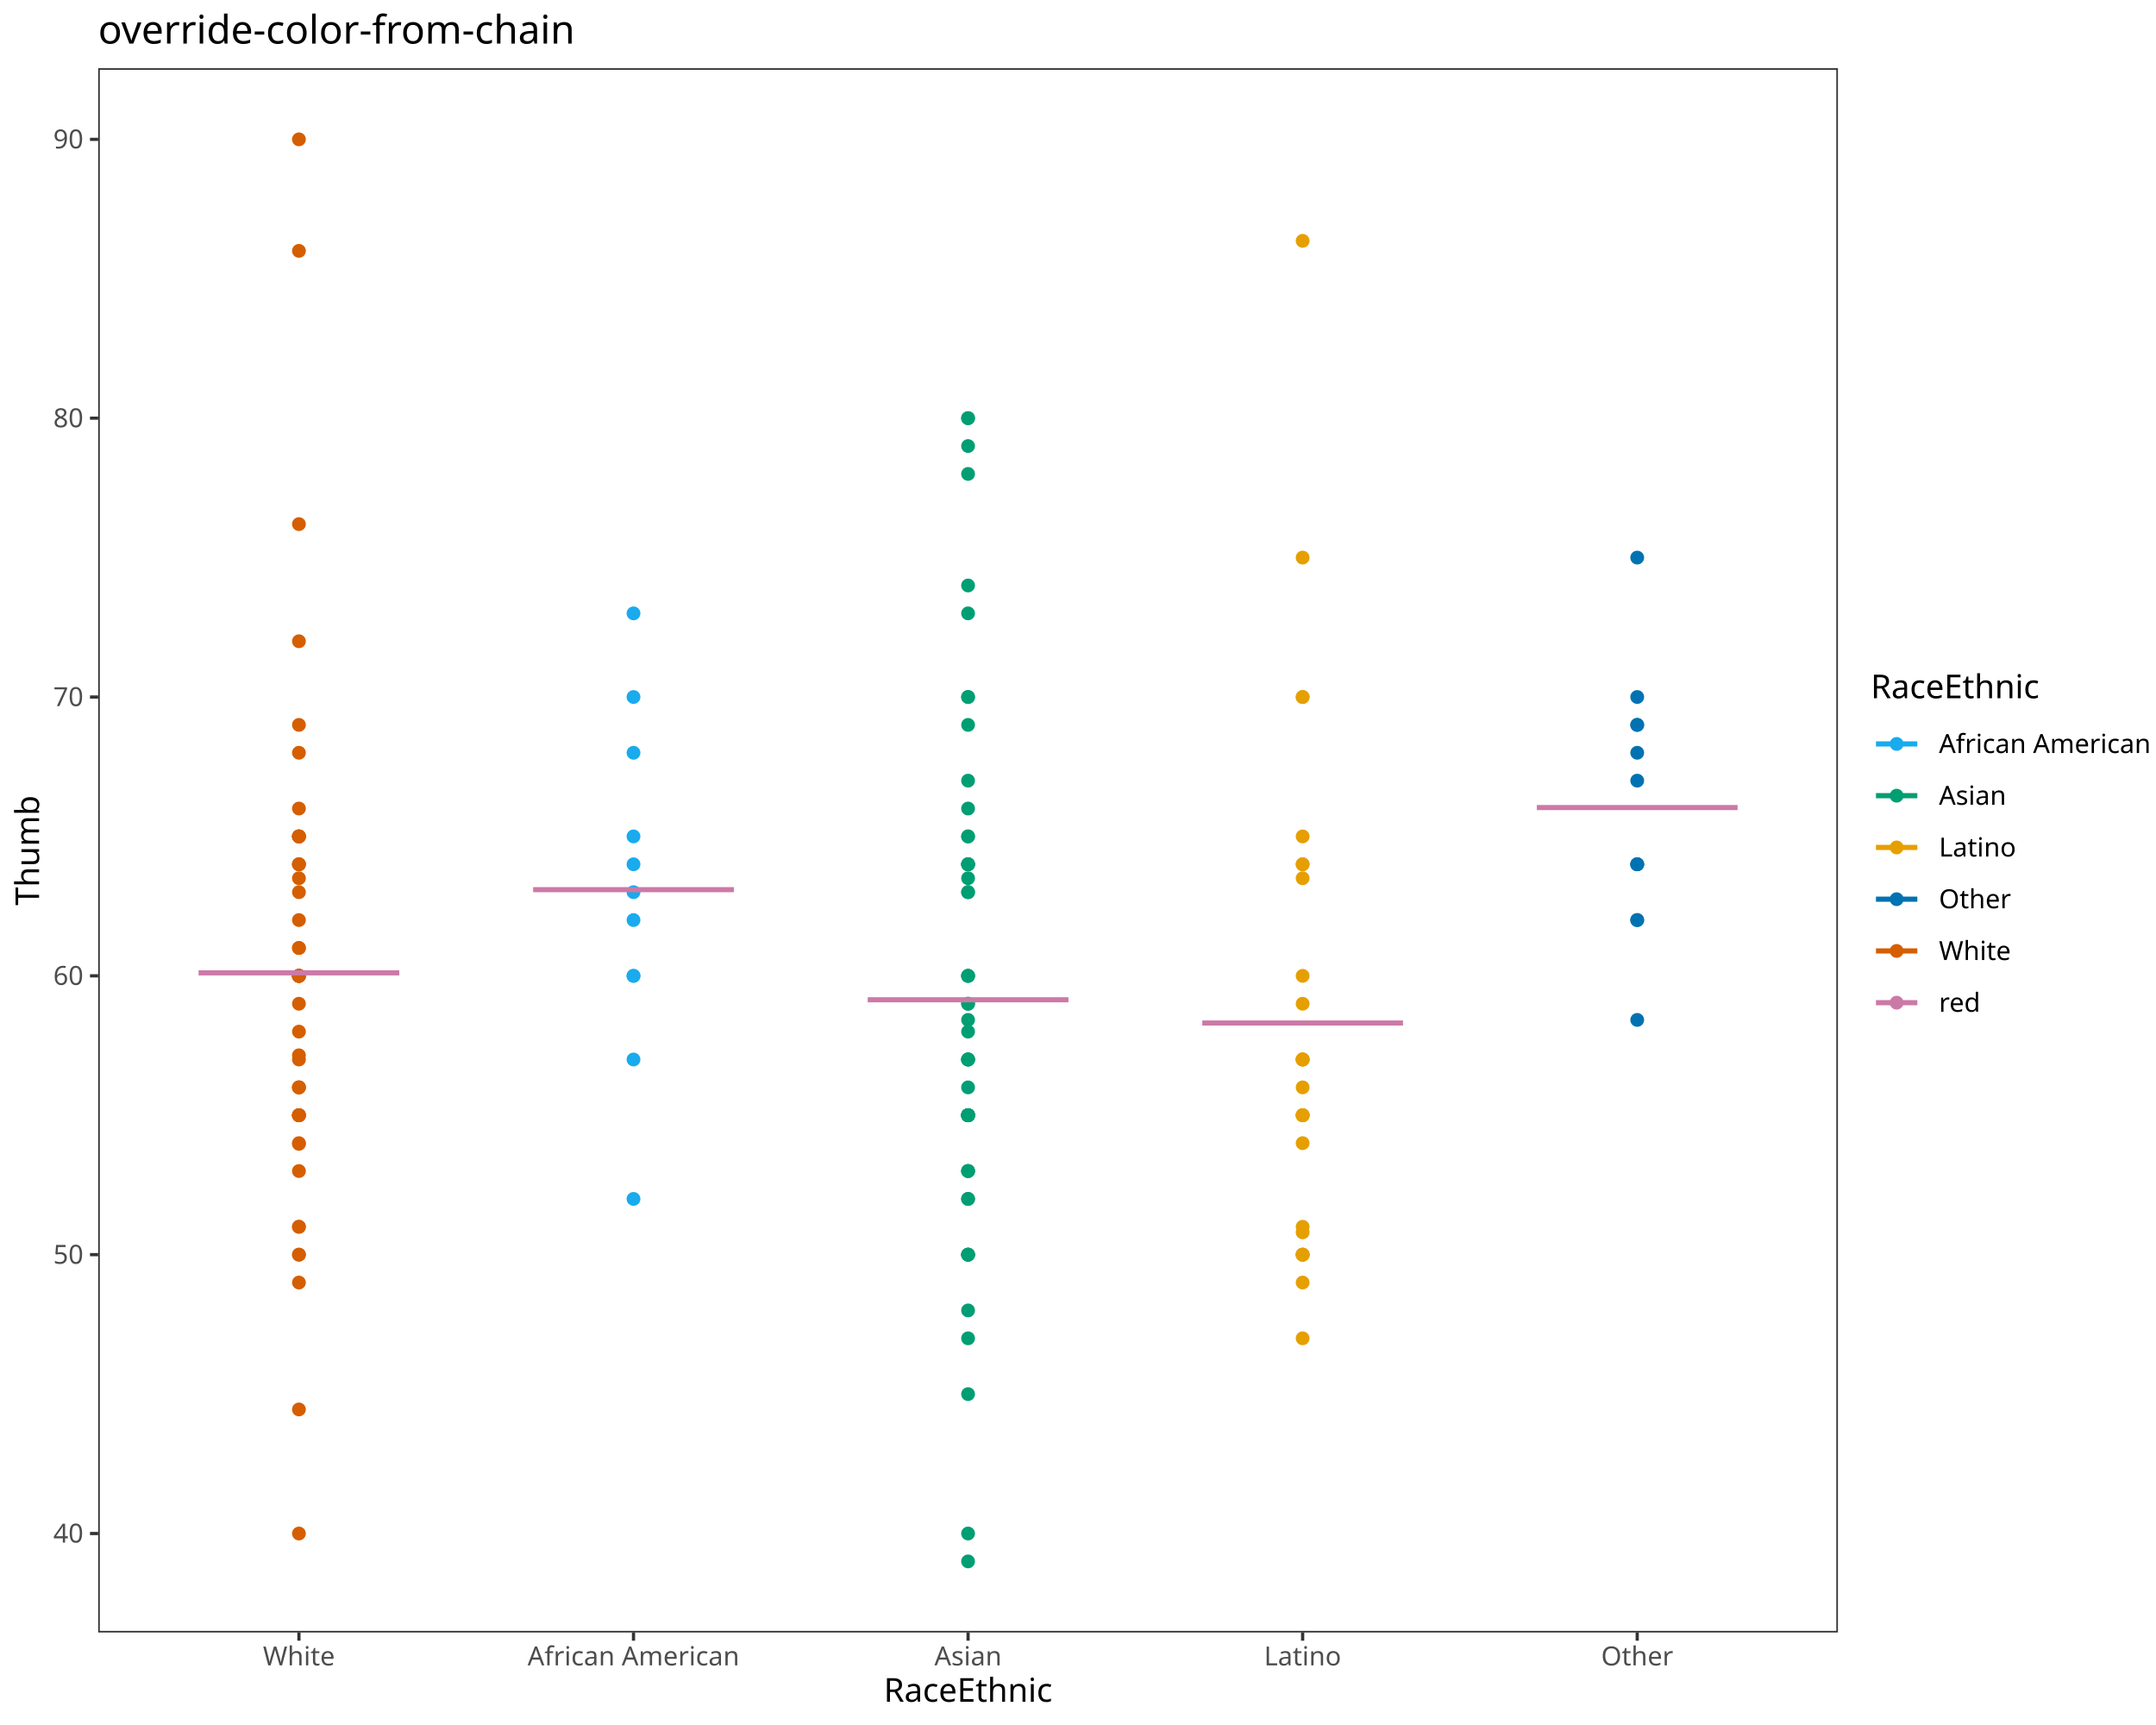
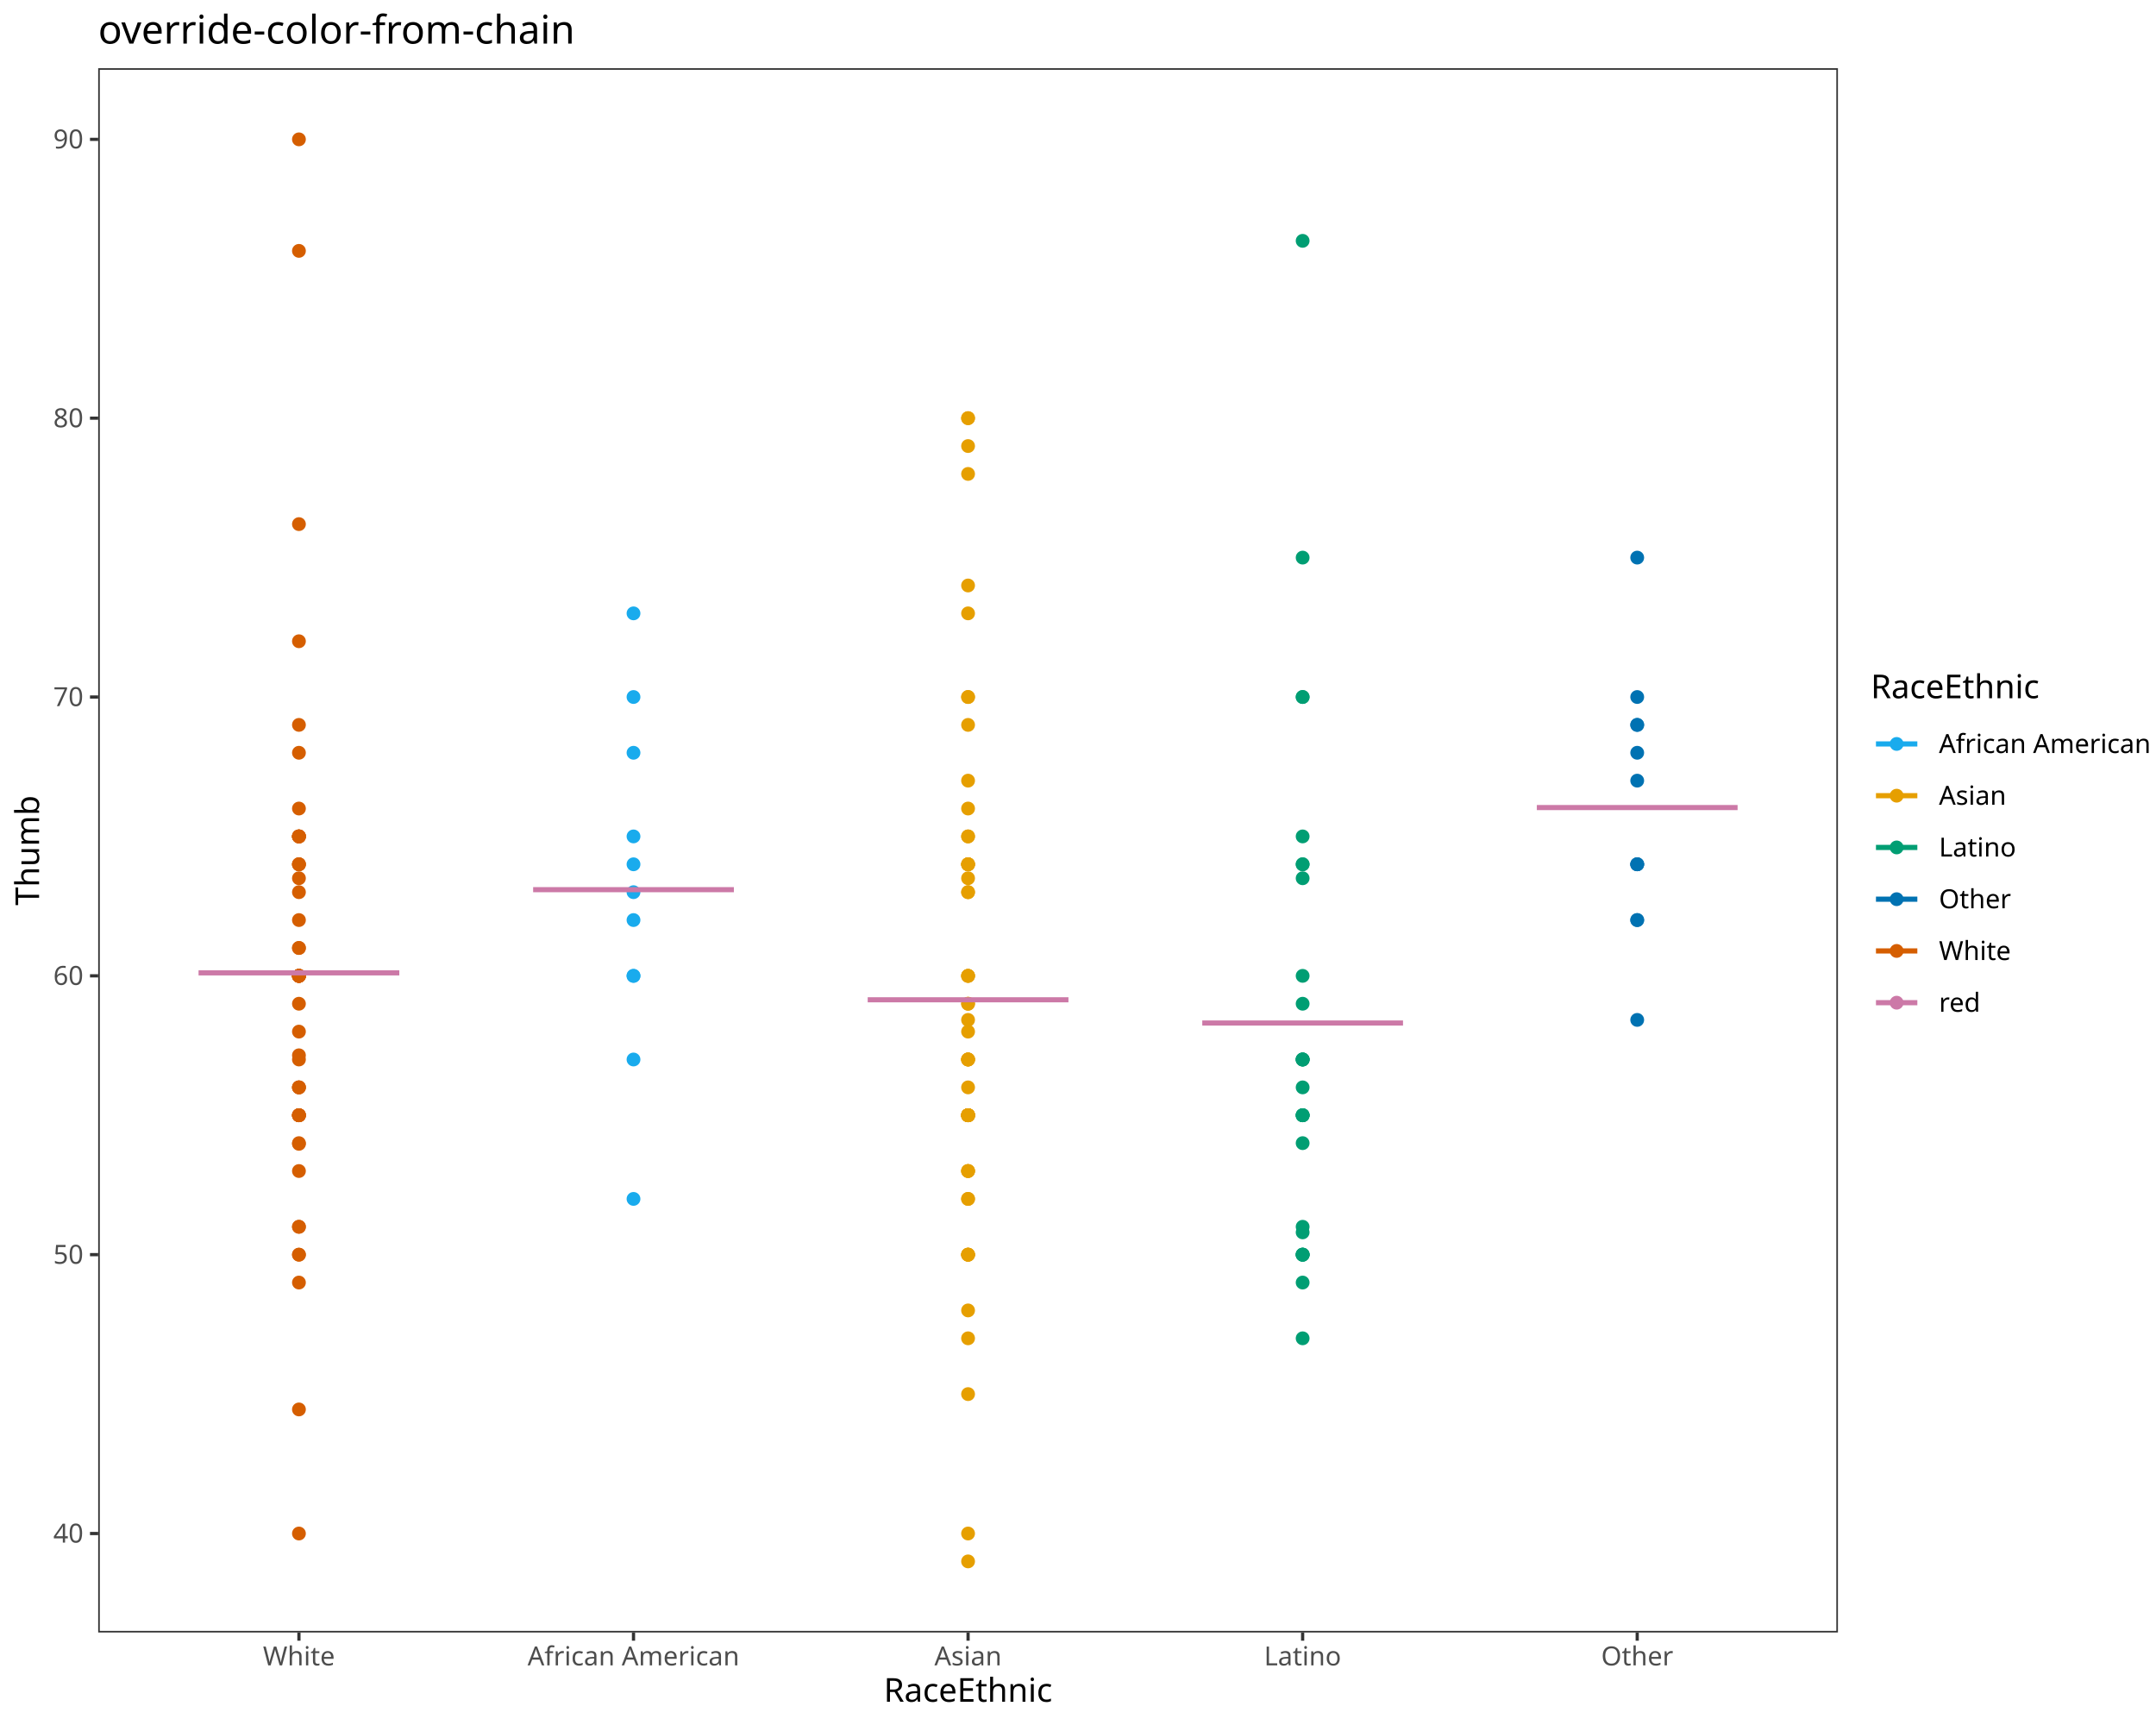
<svg xmlns="http://www.w3.org/2000/svg" class="svglite" data-engine-version="2.0" width="720.00pt" height="576.00pt" viewBox="0 0 720.00 576.00">
  <defs>
    <style type="text/css">
    .svglite line, .svglite polyline, .svglite polygon, .svglite path, .svglite rect, .svglite circle {
      fill: none;
      stroke: #000000;
      stroke-linecap: round;
      stroke-linejoin: round;
      stroke-miterlimit: 10.00;
    }
  </style>
  </defs>
  <rect width="100%" height="100%" style="stroke: none; fill: #FFFFFF;" />
  <defs>
    <clipPath id="cpMC4wMHw3MjAuMDB8MC4wMHw1NzYuMDA=">
      <rect x="0.00" y="0.00" width="720.00" height="576.00" />
    </clipPath>
  </defs>
  <g clip-path="url(#cpMC4wMHw3MjAuMDB8MC4wMHw1NzYuMDA=)">
    <rect x="0.00" y="0.00" width="720.00" height="576.00" style="stroke-width: 1.07; stroke: #FFFFFF; fill: #FFFFFF;" />
  </g>
  <defs>
    <clipPath id="cpMzIuNzl8NjEzLjc5fDIyLjc4fDU0NS4xMQ==">
      <rect x="32.79" y="22.78" width="580.99" height="522.33" />
    </clipPath>
  </defs>
  <g clip-path="url(#cpMzIuNzl8NjEzLjc5fDIyLjc4fDU0NS4xMQ==)">
    <rect x="32.79" y="22.78" width="580.99" height="522.33" style="stroke-width: 1.07; stroke: none; fill: #FFFFFF;" />
-     <circle cx="323.29" cy="269.98" r="1.95" style="stroke-width: 0.71; stroke: #009E73; fill: #009E73;" />
-     <circle cx="323.29" cy="288.60" r="1.95" style="stroke-width: 0.71; stroke: #009E73; fill: #009E73;" />
-     <circle cx="435.02" cy="363.09" r="1.95" style="stroke-width: 0.71; stroke: #E69F00; fill: #E69F00;" />
-     <circle cx="323.29" cy="340.56" r="1.95" style="stroke-width: 0.71; stroke: #009E73; fill: #009E73;" />
-     <circle cx="323.29" cy="195.50" r="1.95" style="stroke-width: 0.71; stroke: #009E73; fill: #009E73;" />
-     <circle cx="99.83" cy="325.85" r="1.95" style="stroke-width: 0.71; stroke: #D55E00; fill: #D55E00;" />
-     <circle cx="323.29" cy="232.74" r="1.95" style="stroke-width: 0.71; stroke: #009E73; fill: #009E73;" />
-     <circle cx="435.02" cy="372.40" r="1.95" style="stroke-width: 0.71; stroke: #E69F00; fill: #E69F00;" />
-     <circle cx="323.29" cy="325.85" r="1.95" style="stroke-width: 0.71; stroke: #009E73; fill: #009E73;" />
-     <circle cx="323.29" cy="400.33" r="1.95" style="stroke-width: 0.71; stroke: #009E73; fill: #009E73;" />
+     <circle cx="323.29" cy="269.98" r="1.95" style="stroke-width: 0.71; stroke: #E69F00; fill: #E69F00;" />
+     <circle cx="323.29" cy="288.60" r="1.95" style="stroke-width: 0.71; stroke: #E69F00; fill: #E69F00;" />
+     <circle cx="435.02" cy="363.09" r="1.95" style="stroke-width: 0.71; stroke: #009E73; fill: #009E73;" />
+     <circle cx="323.29" cy="340.56" r="1.95" style="stroke-width: 0.71; stroke: #E69F00; fill: #E69F00;" />
+     <circle cx="323.29" cy="195.50" r="1.95" style="stroke-width: 0.71; stroke: #E69F00; fill: #E69F00;" />
+     <circle cx="99.83" cy="325.85" r="1.95" style="stroke-width: 0.71; stroke: #D55E00; fill: #D55E00;" />
+     <circle cx="323.29" cy="232.74" r="1.95" style="stroke-width: 0.71; stroke: #E69F00; fill: #E69F00;" />
+     <circle cx="435.02" cy="372.40" r="1.95" style="stroke-width: 0.71; stroke: #009E73; fill: #009E73;" />
+     <circle cx="323.29" cy="325.85" r="1.95" style="stroke-width: 0.71; stroke: #E69F00; fill: #E69F00;" />
+     <circle cx="323.29" cy="400.33" r="1.95" style="stroke-width: 0.71; stroke: #E69F00; fill: #E69F00;" />
    <circle cx="99.83" cy="325.85" r="1.95" style="stroke-width: 0.71; stroke: #D55E00; fill: #D55E00;" />
    <circle cx="99.83" cy="335.16" r="1.95" style="stroke-width: 0.71; stroke: #D55E00; fill: #D55E00;" />
    <circle cx="211.56" cy="325.85" r="1.95" style="stroke-width: 0.71; stroke: #19ABED; fill: #19ABED;" />
    <circle cx="546.75" cy="288.60" r="1.95" style="stroke-width: 0.71; stroke: #0072B2; fill: #0072B2;" />
-     <circle cx="323.29" cy="418.95" r="1.95" style="stroke-width: 0.71; stroke: #009E73; fill: #009E73;" />
+     <circle cx="323.29" cy="418.95" r="1.95" style="stroke-width: 0.71; stroke: #E69F00; fill: #E69F00;" />
    <circle cx="99.83" cy="325.85" r="1.95" style="stroke-width: 0.71; stroke: #D55E00; fill: #D55E00;" />
    <circle cx="99.83" cy="316.54" r="1.95" style="stroke-width: 0.71; stroke: #D55E00; fill: #D55E00;" />
-     <circle cx="323.29" cy="260.67" r="1.95" style="stroke-width: 0.71; stroke: #009E73; fill: #009E73;" />
-     <circle cx="435.02" cy="372.40" r="1.95" style="stroke-width: 0.71; stroke: #E69F00; fill: #E69F00;" />
+     <circle cx="323.29" cy="260.67" r="1.95" style="stroke-width: 0.71; stroke: #E69F00; fill: #E69F00;" />
+     <circle cx="435.02" cy="372.40" r="1.95" style="stroke-width: 0.71; stroke: #009E73; fill: #009E73;" />
    <circle cx="99.83" cy="325.85" r="1.95" style="stroke-width: 0.71; stroke: #D55E00; fill: #D55E00;" />
    <circle cx="99.83" cy="409.64" r="1.95" style="stroke-width: 0.71; stroke: #D55E00; fill: #D55E00;" />
-     <circle cx="435.02" cy="381.71" r="1.95" style="stroke-width: 0.71; stroke: #E69F00; fill: #E69F00;" />
-     <circle cx="99.83" cy="325.85" r="1.95" style="stroke-width: 0.71; stroke: #D55E00; fill: #D55E00;" />
-     <circle cx="435.02" cy="232.74" r="1.95" style="stroke-width: 0.71; stroke: #E69F00; fill: #E69F00;" />
-     <circle cx="435.02" cy="409.64" r="1.95" style="stroke-width: 0.71; stroke: #E69F00; fill: #E69F00;" />
-     <circle cx="323.29" cy="418.95" r="1.95" style="stroke-width: 0.71; stroke: #009E73; fill: #009E73;" />
-     <circle cx="435.02" cy="428.26" r="1.95" style="stroke-width: 0.71; stroke: #E69F00; fill: #E69F00;" />
+     <circle cx="435.02" cy="381.71" r="1.95" style="stroke-width: 0.71; stroke: #009E73; fill: #009E73;" />
+     <circle cx="99.83" cy="325.85" r="1.95" style="stroke-width: 0.71; stroke: #D55E00; fill: #D55E00;" />
+     <circle cx="435.02" cy="232.74" r="1.95" style="stroke-width: 0.71; stroke: #009E73; fill: #009E73;" />
+     <circle cx="435.02" cy="409.64" r="1.95" style="stroke-width: 0.71; stroke: #009E73; fill: #009E73;" />
+     <circle cx="323.29" cy="418.95" r="1.95" style="stroke-width: 0.71; stroke: #E69F00; fill: #E69F00;" />
+     <circle cx="435.02" cy="428.26" r="1.95" style="stroke-width: 0.71; stroke: #009E73; fill: #009E73;" />
    <circle cx="99.83" cy="381.71" r="1.95" style="stroke-width: 0.71; stroke: #D55E00; fill: #D55E00;" />
-     <circle cx="323.29" cy="391.02" r="1.95" style="stroke-width: 0.71; stroke: #009E73; fill: #009E73;" />
-     <circle cx="323.29" cy="325.85" r="1.95" style="stroke-width: 0.71; stroke: #009E73; fill: #009E73;" />
-     <circle cx="323.29" cy="446.88" r="1.95" style="stroke-width: 0.71; stroke: #009E73; fill: #009E73;" />
-     <circle cx="323.29" cy="335.16" r="1.95" style="stroke-width: 0.71; stroke: #009E73; fill: #009E73;" />
+     <circle cx="323.29" cy="391.02" r="1.95" style="stroke-width: 0.71; stroke: #E69F00; fill: #E69F00;" />
+     <circle cx="323.29" cy="325.85" r="1.95" style="stroke-width: 0.71; stroke: #E69F00; fill: #E69F00;" />
+     <circle cx="323.29" cy="446.88" r="1.95" style="stroke-width: 0.71; stroke: #E69F00; fill: #E69F00;" />
+     <circle cx="323.29" cy="335.16" r="1.95" style="stroke-width: 0.71; stroke: #E69F00; fill: #E69F00;" />
    <circle cx="546.75" cy="288.60" r="1.95" style="stroke-width: 0.71; stroke: #0072B2; fill: #0072B2;" />
    <circle cx="211.56" cy="251.36" r="1.95" style="stroke-width: 0.71; stroke: #19ABED; fill: #19ABED;" />
    <circle cx="99.83" cy="372.40" r="1.95" style="stroke-width: 0.71; stroke: #D55E00; fill: #D55E00;" />
-     <circle cx="323.29" cy="363.09" r="1.95" style="stroke-width: 0.71; stroke: #009E73; fill: #009E73;" />
+     <circle cx="323.29" cy="363.09" r="1.95" style="stroke-width: 0.71; stroke: #E69F00; fill: #E69F00;" />
    <circle cx="99.83" cy="352.38" r="1.95" style="stroke-width: 0.71; stroke: #D55E00; fill: #D55E00;" />
    <circle cx="546.75" cy="251.36" r="1.95" style="stroke-width: 0.71; stroke: #0072B2; fill: #0072B2;" />
    <circle cx="546.75" cy="307.22" r="1.95" style="stroke-width: 0.71; stroke: #0072B2; fill: #0072B2;" />
-     <circle cx="323.29" cy="288.60" r="1.95" style="stroke-width: 0.71; stroke: #009E73; fill: #009E73;" />
-     <circle cx="323.29" cy="465.51" r="1.95" style="stroke-width: 0.71; stroke: #009E73; fill: #009E73;" />
-     <circle cx="323.29" cy="325.85" r="1.95" style="stroke-width: 0.71; stroke: #009E73; fill: #009E73;" />
-     <circle cx="435.02" cy="288.60" r="1.95" style="stroke-width: 0.71; stroke: #E69F00; fill: #E69F00;" />
-     <circle cx="435.02" cy="353.78" r="1.95" style="stroke-width: 0.71; stroke: #E69F00; fill: #E69F00;" />
+     <circle cx="323.29" cy="288.60" r="1.95" style="stroke-width: 0.71; stroke: #E69F00; fill: #E69F00;" />
+     <circle cx="323.29" cy="465.51" r="1.95" style="stroke-width: 0.71; stroke: #E69F00; fill: #E69F00;" />
+     <circle cx="323.29" cy="325.85" r="1.95" style="stroke-width: 0.71; stroke: #E69F00; fill: #E69F00;" />
+     <circle cx="435.02" cy="288.60" r="1.95" style="stroke-width: 0.71; stroke: #009E73; fill: #009E73;" />
+     <circle cx="435.02" cy="353.78" r="1.95" style="stroke-width: 0.71; stroke: #009E73; fill: #009E73;" />
    <circle cx="546.75" cy="242.05" r="1.95" style="stroke-width: 0.71; stroke: #0072B2; fill: #0072B2;" />
    <circle cx="99.83" cy="307.22" r="1.95" style="stroke-width: 0.71; stroke: #D55E00; fill: #D55E00;" />
-     <circle cx="435.02" cy="80.42" r="1.95" style="stroke-width: 0.71; stroke: #E69F00; fill: #E69F00;" />
-     <circle cx="99.83" cy="279.29" r="1.95" style="stroke-width: 0.71; stroke: #D55E00; fill: #D55E00;" />
-     <circle cx="323.29" cy="372.40" r="1.95" style="stroke-width: 0.71; stroke: #009E73; fill: #009E73;" />
+     <circle cx="435.02" cy="80.42" r="1.95" style="stroke-width: 0.71; stroke: #009E73; fill: #009E73;" />
+     <circle cx="99.83" cy="279.29" r="1.95" style="stroke-width: 0.71; stroke: #D55E00; fill: #D55E00;" />
+     <circle cx="323.29" cy="372.40" r="1.95" style="stroke-width: 0.71; stroke: #E69F00; fill: #E69F00;" />
    <circle cx="546.75" cy="242.05" r="1.95" style="stroke-width: 0.71; stroke: #0072B2; fill: #0072B2;" />
    <circle cx="99.83" cy="428.26" r="1.95" style="stroke-width: 0.71; stroke: #D55E00; fill: #D55E00;" />
-     <circle cx="435.02" cy="446.88" r="1.95" style="stroke-width: 0.71; stroke: #E69F00; fill: #E69F00;" />
-     <circle cx="323.29" cy="372.40" r="1.95" style="stroke-width: 0.71; stroke: #009E73; fill: #009E73;" />
+     <circle cx="435.02" cy="446.88" r="1.95" style="stroke-width: 0.71; stroke: #009E73; fill: #009E73;" />
+     <circle cx="323.29" cy="372.40" r="1.95" style="stroke-width: 0.71; stroke: #E69F00; fill: #E69F00;" />
    <circle cx="99.83" cy="325.85" r="1.95" style="stroke-width: 0.71; stroke: #D55E00; fill: #D55E00;" />
    <circle cx="211.56" cy="204.81" r="1.95" style="stroke-width: 0.71; stroke: #19ABED; fill: #19ABED;" />
-     <circle cx="435.02" cy="353.78" r="1.95" style="stroke-width: 0.71; stroke: #E69F00; fill: #E69F00;" />
+     <circle cx="435.02" cy="353.78" r="1.95" style="stroke-width: 0.71; stroke: #009E73; fill: #009E73;" />
    <circle cx="99.83" cy="344.47" r="1.95" style="stroke-width: 0.71; stroke: #D55E00; fill: #D55E00;" />
-     <circle cx="323.29" cy="418.95" r="1.95" style="stroke-width: 0.71; stroke: #009E73; fill: #009E73;" />
+     <circle cx="323.29" cy="418.95" r="1.95" style="stroke-width: 0.71; stroke: #E69F00; fill: #E69F00;" />
    <circle cx="546.75" cy="340.56" r="1.95" style="stroke-width: 0.71; stroke: #0072B2; fill: #0072B2;" />
    <circle cx="99.83" cy="418.95" r="1.95" style="stroke-width: 0.71; stroke: #D55E00; fill: #D55E00;" />
-     <circle cx="323.29" cy="344.47" r="1.95" style="stroke-width: 0.71; stroke: #009E73; fill: #009E73;" />
-     <circle cx="323.29" cy="437.57" r="1.95" style="stroke-width: 0.71; stroke: #009E73; fill: #009E73;" />
-     <circle cx="323.29" cy="372.40" r="1.95" style="stroke-width: 0.71; stroke: #009E73; fill: #009E73;" />
+     <circle cx="323.29" cy="344.47" r="1.95" style="stroke-width: 0.71; stroke: #E69F00; fill: #E69F00;" />
+     <circle cx="323.29" cy="437.57" r="1.95" style="stroke-width: 0.71; stroke: #E69F00; fill: #E69F00;" />
+     <circle cx="323.29" cy="372.40" r="1.95" style="stroke-width: 0.71; stroke: #E69F00; fill: #E69F00;" />
    <circle cx="546.75" cy="232.74" r="1.95" style="stroke-width: 0.71; stroke: #0072B2; fill: #0072B2;" />
-     <circle cx="323.29" cy="288.60" r="1.95" style="stroke-width: 0.71; stroke: #009E73; fill: #009E73;" />
+     <circle cx="323.29" cy="288.60" r="1.95" style="stroke-width: 0.71; stroke: #E69F00; fill: #E69F00;" />
    <circle cx="99.83" cy="297.91" r="1.95" style="stroke-width: 0.71; stroke: #D55E00; fill: #D55E00;" />
    <circle cx="211.56" cy="400.33" r="1.95" style="stroke-width: 0.71; stroke: #19ABED; fill: #19ABED;" />
-     <circle cx="435.02" cy="232.74" r="1.95" style="stroke-width: 0.71; stroke: #E69F00; fill: #E69F00;" />
-     <circle cx="99.83" cy="325.85" r="1.95" style="stroke-width: 0.71; stroke: #D55E00; fill: #D55E00;" />
-     <circle cx="323.29" cy="232.74" r="1.95" style="stroke-width: 0.71; stroke: #009E73; fill: #009E73;" />
+     <circle cx="435.02" cy="232.74" r="1.95" style="stroke-width: 0.71; stroke: #009E73; fill: #009E73;" />
+     <circle cx="99.83" cy="325.85" r="1.95" style="stroke-width: 0.71; stroke: #D55E00; fill: #D55E00;" />
+     <circle cx="323.29" cy="232.74" r="1.95" style="stroke-width: 0.71; stroke: #E69F00; fill: #E69F00;" />
    <circle cx="99.83" cy="363.09" r="1.95" style="stroke-width: 0.71; stroke: #D55E00; fill: #D55E00;" />
    <circle cx="99.83" cy="470.63" r="1.95" style="stroke-width: 0.71; stroke: #D55E00; fill: #D55E00;" />
-     <circle cx="323.29" cy="372.40" r="1.95" style="stroke-width: 0.71; stroke: #009E73; fill: #009E73;" />
+     <circle cx="323.29" cy="372.40" r="1.95" style="stroke-width: 0.71; stroke: #E69F00; fill: #E69F00;" />
    <circle cx="546.75" cy="288.60" r="1.95" style="stroke-width: 0.71; stroke: #0072B2; fill: #0072B2;" />
    <circle cx="99.83" cy="269.98" r="1.95" style="stroke-width: 0.71; stroke: #D55E00; fill: #D55E00;" />
    <circle cx="99.83" cy="363.09" r="1.95" style="stroke-width: 0.71; stroke: #D55E00; fill: #D55E00;" />
    <circle cx="99.83" cy="409.64" r="1.95" style="stroke-width: 0.71; stroke: #D55E00; fill: #D55E00;" />
-     <circle cx="323.29" cy="418.95" r="1.95" style="stroke-width: 0.71; stroke: #009E73; fill: #009E73;" />
-     <circle cx="323.29" cy="139.63" r="1.95" style="stroke-width: 0.71; stroke: #009E73; fill: #009E73;" />
+     <circle cx="323.29" cy="418.95" r="1.95" style="stroke-width: 0.71; stroke: #E69F00; fill: #E69F00;" />
+     <circle cx="323.29" cy="139.63" r="1.95" style="stroke-width: 0.71; stroke: #E69F00; fill: #E69F00;" />
    <circle cx="99.83" cy="175.01" r="1.95" style="stroke-width: 0.71; stroke: #D55E00; fill: #D55E00;" />
    <circle cx="99.83" cy="372.40" r="1.95" style="stroke-width: 0.71; stroke: #D55E00; fill: #D55E00;" />
    <circle cx="99.83" cy="512.06" r="1.95" style="stroke-width: 0.71; stroke: #D55E00; fill: #D55E00;" />
-     <circle cx="323.29" cy="204.81" r="1.95" style="stroke-width: 0.71; stroke: #009E73; fill: #009E73;" />
-     <circle cx="323.29" cy="279.29" r="1.95" style="stroke-width: 0.71; stroke: #009E73; fill: #009E73;" />
-     <circle cx="323.29" cy="297.91" r="1.95" style="stroke-width: 0.71; stroke: #009E73; fill: #009E73;" />
+     <circle cx="323.29" cy="204.81" r="1.95" style="stroke-width: 0.71; stroke: #E69F00; fill: #E69F00;" />
+     <circle cx="323.29" cy="279.29" r="1.95" style="stroke-width: 0.71; stroke: #E69F00; fill: #E69F00;" />
+     <circle cx="323.29" cy="297.91" r="1.95" style="stroke-width: 0.71; stroke: #E69F00; fill: #E69F00;" />
    <circle cx="99.83" cy="214.12" r="1.95" style="stroke-width: 0.71; stroke: #D55E00; fill: #D55E00;" />
-     <circle cx="323.29" cy="512.06" r="1.95" style="stroke-width: 0.71; stroke: #009E73; fill: #009E73;" />
+     <circle cx="323.29" cy="512.06" r="1.95" style="stroke-width: 0.71; stroke: #E69F00; fill: #E69F00;" />
    <circle cx="99.83" cy="293.26" r="1.95" style="stroke-width: 0.71; stroke: #D55E00; fill: #D55E00;" />
-     <circle cx="435.02" cy="372.40" r="1.95" style="stroke-width: 0.71; stroke: #E69F00; fill: #E69F00;" />
-     <circle cx="323.29" cy="353.78" r="1.95" style="stroke-width: 0.71; stroke: #009E73; fill: #009E73;" />
-     <circle cx="435.02" cy="418.95" r="1.95" style="stroke-width: 0.71; stroke: #E69F00; fill: #E69F00;" />
-     <circle cx="99.83" cy="372.40" r="1.95" style="stroke-width: 0.71; stroke: #D55E00; fill: #D55E00;" />
-     <circle cx="323.29" cy="372.40" r="1.95" style="stroke-width: 0.71; stroke: #009E73; fill: #009E73;" />
-     <circle cx="323.29" cy="372.40" r="1.95" style="stroke-width: 0.71; stroke: #009E73; fill: #009E73;" />
-     <circle cx="323.29" cy="148.94" r="1.95" style="stroke-width: 0.71; stroke: #009E73; fill: #009E73;" />
-     <circle cx="323.29" cy="158.25" r="1.95" style="stroke-width: 0.71; stroke: #009E73; fill: #009E73;" />
-     <circle cx="99.83" cy="372.40" r="1.95" style="stroke-width: 0.71; stroke: #D55E00; fill: #D55E00;" />
-     <circle cx="323.29" cy="372.40" r="1.95" style="stroke-width: 0.71; stroke: #009E73; fill: #009E73;" />
-     <circle cx="323.29" cy="391.02" r="1.95" style="stroke-width: 0.71; stroke: #009E73; fill: #009E73;" />
+     <circle cx="435.02" cy="372.40" r="1.95" style="stroke-width: 0.71; stroke: #009E73; fill: #009E73;" />
+     <circle cx="323.29" cy="353.78" r="1.95" style="stroke-width: 0.71; stroke: #E69F00; fill: #E69F00;" />
+     <circle cx="435.02" cy="418.95" r="1.95" style="stroke-width: 0.71; stroke: #009E73; fill: #009E73;" />
+     <circle cx="99.83" cy="372.40" r="1.95" style="stroke-width: 0.71; stroke: #D55E00; fill: #D55E00;" />
+     <circle cx="323.29" cy="372.40" r="1.95" style="stroke-width: 0.71; stroke: #E69F00; fill: #E69F00;" />
+     <circle cx="323.29" cy="372.40" r="1.95" style="stroke-width: 0.71; stroke: #E69F00; fill: #E69F00;" />
+     <circle cx="323.29" cy="148.94" r="1.95" style="stroke-width: 0.71; stroke: #E69F00; fill: #E69F00;" />
+     <circle cx="323.29" cy="158.25" r="1.95" style="stroke-width: 0.71; stroke: #E69F00; fill: #E69F00;" />
+     <circle cx="99.83" cy="372.40" r="1.95" style="stroke-width: 0.71; stroke: #D55E00; fill: #D55E00;" />
+     <circle cx="323.29" cy="372.40" r="1.95" style="stroke-width: 0.71; stroke: #E69F00; fill: #E69F00;" />
+     <circle cx="323.29" cy="391.02" r="1.95" style="stroke-width: 0.71; stroke: #E69F00; fill: #E69F00;" />
    <circle cx="211.56" cy="232.74" r="1.95" style="stroke-width: 0.71; stroke: #19ABED; fill: #19ABED;" />
-     <circle cx="323.29" cy="297.91" r="1.95" style="stroke-width: 0.71; stroke: #009E73; fill: #009E73;" />
-     <circle cx="323.29" cy="353.78" r="1.95" style="stroke-width: 0.71; stroke: #009E73; fill: #009E73;" />
-     <circle cx="323.29" cy="391.02" r="1.95" style="stroke-width: 0.71; stroke: #009E73; fill: #009E73;" />
+     <circle cx="323.29" cy="297.91" r="1.95" style="stroke-width: 0.71; stroke: #E69F00; fill: #E69F00;" />
+     <circle cx="323.29" cy="353.78" r="1.95" style="stroke-width: 0.71; stroke: #E69F00; fill: #E69F00;" />
+     <circle cx="323.29" cy="391.02" r="1.95" style="stroke-width: 0.71; stroke: #E69F00; fill: #E69F00;" />
    <circle cx="99.83" cy="418.95" r="1.95" style="stroke-width: 0.71; stroke: #D55E00; fill: #D55E00;" />
    <circle cx="99.83" cy="372.40" r="1.95" style="stroke-width: 0.71; stroke: #D55E00; fill: #D55E00;" />
-     <circle cx="323.29" cy="293.26" r="1.95" style="stroke-width: 0.71; stroke: #009E73; fill: #009E73;" />
-     <circle cx="99.83" cy="279.29" r="1.95" style="stroke-width: 0.71; stroke: #D55E00; fill: #D55E00;" />
-     <circle cx="323.29" cy="139.63" r="1.95" style="stroke-width: 0.71; stroke: #009E73; fill: #009E73;" />
-     <circle cx="323.29" cy="242.05" r="1.95" style="stroke-width: 0.71; stroke: #009E73; fill: #009E73;" />
-     <circle cx="435.02" cy="353.78" r="1.95" style="stroke-width: 0.71; stroke: #E69F00; fill: #E69F00;" />
-     <circle cx="323.29" cy="335.16" r="1.95" style="stroke-width: 0.71; stroke: #009E73; fill: #009E73;" />
+     <circle cx="323.29" cy="293.26" r="1.95" style="stroke-width: 0.71; stroke: #E69F00; fill: #E69F00;" />
+     <circle cx="99.83" cy="279.29" r="1.95" style="stroke-width: 0.71; stroke: #D55E00; fill: #D55E00;" />
+     <circle cx="323.29" cy="139.63" r="1.95" style="stroke-width: 0.71; stroke: #E69F00; fill: #E69F00;" />
+     <circle cx="323.29" cy="242.05" r="1.95" style="stroke-width: 0.71; stroke: #E69F00; fill: #E69F00;" />
+     <circle cx="435.02" cy="353.78" r="1.95" style="stroke-width: 0.71; stroke: #009E73; fill: #009E73;" />
+     <circle cx="323.29" cy="335.16" r="1.95" style="stroke-width: 0.71; stroke: #E69F00; fill: #E69F00;" />
    <circle cx="99.83" cy="279.29" r="1.95" style="stroke-width: 0.71; stroke: #D55E00; fill: #D55E00;" />
    <circle cx="211.56" cy="325.85" r="1.95" style="stroke-width: 0.71; stroke: #19ABED; fill: #19ABED;" />
    <circle cx="211.56" cy="279.29" r="1.95" style="stroke-width: 0.71; stroke: #19ABED; fill: #19ABED;" />
    <circle cx="99.83" cy="391.02" r="1.95" style="stroke-width: 0.71; stroke: #D55E00; fill: #D55E00;" />
    <circle cx="211.56" cy="288.60" r="1.95" style="stroke-width: 0.71; stroke: #19ABED; fill: #19ABED;" />
    <circle cx="99.83" cy="83.77" r="1.95" style="stroke-width: 0.71; stroke: #D55E00; fill: #D55E00;" />
    <circle cx="99.83" cy="288.60" r="1.95" style="stroke-width: 0.71; stroke: #D55E00; fill: #D55E00;" />
    <circle cx="99.83" cy="46.53" r="1.95" style="stroke-width: 0.71; stroke: #D55E00; fill: #D55E00;" />
    <circle cx="99.83" cy="288.60" r="1.95" style="stroke-width: 0.71; stroke: #D55E00; fill: #D55E00;" />
-     <circle cx="435.02" cy="411.50" r="1.95" style="stroke-width: 0.71; stroke: #E69F00; fill: #E69F00;" />
+     <circle cx="435.02" cy="411.50" r="1.95" style="stroke-width: 0.71; stroke: #009E73; fill: #009E73;" />
    <circle cx="99.83" cy="251.36" r="1.95" style="stroke-width: 0.71; stroke: #D55E00; fill: #D55E00;" />
    <circle cx="211.56" cy="297.91" r="1.95" style="stroke-width: 0.71; stroke: #19ABED; fill: #19ABED;" />
    <circle cx="99.83" cy="353.78" r="1.95" style="stroke-width: 0.71; stroke: #D55E00; fill: #D55E00;" />
-     <circle cx="323.29" cy="372.40" r="1.95" style="stroke-width: 0.71; stroke: #009E73; fill: #009E73;" />
-     <circle cx="323.29" cy="279.29" r="1.95" style="stroke-width: 0.71; stroke: #009E73; fill: #009E73;" />
+     <circle cx="323.29" cy="372.40" r="1.95" style="stroke-width: 0.71; stroke: #E69F00; fill: #E69F00;" />
+     <circle cx="323.29" cy="279.29" r="1.95" style="stroke-width: 0.71; stroke: #E69F00; fill: #E69F00;" />
    <circle cx="546.75" cy="307.22" r="1.95" style="stroke-width: 0.71; stroke: #0072B2; fill: #0072B2;" />
    <circle cx="211.56" cy="353.78" r="1.95" style="stroke-width: 0.71; stroke: #19ABED; fill: #19ABED;" />
    <circle cx="99.83" cy="279.29" r="1.95" style="stroke-width: 0.71; stroke: #D55E00; fill: #D55E00;" />
-     <circle cx="323.29" cy="288.60" r="1.95" style="stroke-width: 0.71; stroke: #009E73; fill: #009E73;" />
-     <circle cx="435.02" cy="325.85" r="1.95" style="stroke-width: 0.71; stroke: #E69F00; fill: #E69F00;" />
-     <circle cx="435.02" cy="353.78" r="1.95" style="stroke-width: 0.71; stroke: #E69F00; fill: #E69F00;" />
+     <circle cx="323.29" cy="288.60" r="1.95" style="stroke-width: 0.71; stroke: #E69F00; fill: #E69F00;" />
+     <circle cx="435.02" cy="325.85" r="1.95" style="stroke-width: 0.71; stroke: #009E73; fill: #009E73;" />
+     <circle cx="435.02" cy="353.78" r="1.95" style="stroke-width: 0.71; stroke: #009E73; fill: #009E73;" />
    <circle cx="99.83" cy="316.54" r="1.95" style="stroke-width: 0.71; stroke: #D55E00; fill: #D55E00;" />
    <circle cx="99.83" cy="288.60" r="1.95" style="stroke-width: 0.71; stroke: #D55E00; fill: #D55E00;" />
-     <circle cx="435.02" cy="418.95" r="1.95" style="stroke-width: 0.71; stroke: #E69F00; fill: #E69F00;" />
-     <circle cx="323.29" cy="372.40" r="1.95" style="stroke-width: 0.71; stroke: #009E73; fill: #009E73;" />
-     <circle cx="323.29" cy="353.78" r="1.95" style="stroke-width: 0.71; stroke: #009E73; fill: #009E73;" />
-     <circle cx="99.83" cy="325.85" r="1.95" style="stroke-width: 0.71; stroke: #D55E00; fill: #D55E00;" />
-     <circle cx="435.02" cy="372.40" r="1.95" style="stroke-width: 0.71; stroke: #E69F00; fill: #E69F00;" />
-     <circle cx="323.29" cy="521.37" r="1.95" style="stroke-width: 0.71; stroke: #009E73; fill: #009E73;" />
+     <circle cx="435.02" cy="418.95" r="1.95" style="stroke-width: 0.71; stroke: #009E73; fill: #009E73;" />
+     <circle cx="323.29" cy="372.40" r="1.95" style="stroke-width: 0.71; stroke: #E69F00; fill: #E69F00;" />
+     <circle cx="323.29" cy="353.78" r="1.95" style="stroke-width: 0.71; stroke: #E69F00; fill: #E69F00;" />
+     <circle cx="99.83" cy="325.85" r="1.95" style="stroke-width: 0.71; stroke: #D55E00; fill: #D55E00;" />
+     <circle cx="435.02" cy="372.40" r="1.95" style="stroke-width: 0.71; stroke: #009E73; fill: #009E73;" />
+     <circle cx="323.29" cy="521.37" r="1.95" style="stroke-width: 0.71; stroke: #E69F00; fill: #E69F00;" />
    <circle cx="99.83" cy="381.94" r="1.95" style="stroke-width: 0.71; stroke: #D55E00; fill: #D55E00;" />
    <circle cx="211.56" cy="307.22" r="1.95" style="stroke-width: 0.71; stroke: #19ABED; fill: #19ABED;" />
    <circle cx="99.83" cy="242.05" r="1.95" style="stroke-width: 0.71; stroke: #D55E00; fill: #D55E00;" />
-     <circle cx="323.29" cy="372.40" r="1.95" style="stroke-width: 0.71; stroke: #009E73; fill: #009E73;" />
-     <circle cx="99.83" cy="279.29" r="1.95" style="stroke-width: 0.71; stroke: #D55E00; fill: #D55E00;" />
-     <circle cx="435.02" cy="293.26" r="1.95" style="stroke-width: 0.71; stroke: #E69F00; fill: #E69F00;" />
-     <circle cx="323.29" cy="400.33" r="1.95" style="stroke-width: 0.71; stroke: #009E73; fill: #009E73;" />
+     <circle cx="323.29" cy="372.40" r="1.95" style="stroke-width: 0.71; stroke: #E69F00; fill: #E69F00;" />
+     <circle cx="99.83" cy="279.29" r="1.95" style="stroke-width: 0.71; stroke: #D55E00; fill: #D55E00;" />
+     <circle cx="435.02" cy="293.26" r="1.95" style="stroke-width: 0.71; stroke: #009E73; fill: #009E73;" />
+     <circle cx="323.29" cy="400.33" r="1.95" style="stroke-width: 0.71; stroke: #E69F00; fill: #E69F00;" />
    <circle cx="546.75" cy="260.67" r="1.95" style="stroke-width: 0.71; stroke: #0072B2; fill: #0072B2;" />
-     <circle cx="435.02" cy="279.29" r="1.95" style="stroke-width: 0.71; stroke: #E69F00; fill: #E69F00;" />
-     <circle cx="435.02" cy="186.19" r="1.95" style="stroke-width: 0.71; stroke: #E69F00; fill: #E69F00;" />
+     <circle cx="435.02" cy="279.29" r="1.95" style="stroke-width: 0.71; stroke: #009E73; fill: #009E73;" />
+     <circle cx="435.02" cy="186.19" r="1.95" style="stroke-width: 0.71; stroke: #009E73; fill: #009E73;" />
    <circle cx="546.75" cy="186.19" r="1.95" style="stroke-width: 0.71; stroke: #0072B2; fill: #0072B2;" />
-     <circle cx="435.02" cy="335.16" r="1.95" style="stroke-width: 0.71; stroke: #E69F00; fill: #E69F00;" />
-     <circle cx="435.02" cy="418.95" r="1.95" style="stroke-width: 0.71; stroke: #E69F00; fill: #E69F00;" />
-     <circle cx="435.02" cy="288.60" r="1.95" style="stroke-width: 0.71; stroke: #E69F00; fill: #E69F00;" />
-     <circle cx="435.02" cy="418.95" r="1.95" style="stroke-width: 0.71; stroke: #E69F00; fill: #E69F00;" />
-     <circle cx="323.29" cy="353.78" r="1.95" style="stroke-width: 0.71; stroke: #009E73; fill: #009E73;" />
+     <circle cx="435.02" cy="335.16" r="1.95" style="stroke-width: 0.71; stroke: #009E73; fill: #009E73;" />
+     <circle cx="435.02" cy="418.95" r="1.95" style="stroke-width: 0.71; stroke: #009E73; fill: #009E73;" />
+     <circle cx="435.02" cy="288.60" r="1.95" style="stroke-width: 0.71; stroke: #009E73; fill: #009E73;" />
+     <circle cx="435.02" cy="418.95" r="1.95" style="stroke-width: 0.71; stroke: #009E73; fill: #009E73;" />
+     <circle cx="323.29" cy="353.78" r="1.95" style="stroke-width: 0.71; stroke: #E69F00; fill: #E69F00;" />
    <circle cx="99.83" cy="363.09" r="1.95" style="stroke-width: 0.71; stroke: #D55E00; fill: #D55E00;" />
    <line x1="66.31" y1="324.86" x2="133.35" y2="324.86" style="stroke-width: 1.71; stroke: #CC79A7; stroke-linecap: butt;" />
    <line x1="178.04" y1="297.07" x2="245.08" y2="297.07" style="stroke-width: 1.71; stroke: #CC79A7; stroke-linecap: butt;" />
    <line x1="289.77" y1="333.84" x2="356.81" y2="333.84" style="stroke-width: 1.71; stroke: #CC79A7; stroke-linecap: butt;" />
    <line x1="401.50" y1="341.59" x2="468.54" y2="341.59" style="stroke-width: 1.71; stroke: #CC79A7; stroke-linecap: butt;" />
    <line x1="513.23" y1="269.66" x2="580.27" y2="269.66" style="stroke-width: 1.71; stroke: #CC79A7; stroke-linecap: butt;" />
    <rect x="32.79" y="22.78" width="580.99" height="522.33" style="stroke-width: 1.07; stroke: #333333;" />
  </g>
  <g clip-path="url(#cpMC4wMHw3MjAuMDB8MC4wMHw1NzYuMDA=)">
    <text x="27.86" y="515.09" text-anchor="end" style="font-size: 8.80px; fill: #4D4D4D; font-family: sans;" textLength="9.79px" lengthAdjust="spacingAndGlyphs">40</text>
    <text x="27.86" y="421.98" text-anchor="end" style="font-size: 8.80px; fill: #4D4D4D; font-family: sans;" textLength="9.79px" lengthAdjust="spacingAndGlyphs">50</text>
    <text x="27.86" y="328.87" text-anchor="end" style="font-size: 8.80px; fill: #4D4D4D; font-family: sans;" textLength="9.79px" lengthAdjust="spacingAndGlyphs">60</text>
    <text x="27.86" y="235.77" text-anchor="end" style="font-size: 8.80px; fill: #4D4D4D; font-family: sans;" textLength="9.79px" lengthAdjust="spacingAndGlyphs">70</text>
    <text x="27.86" y="142.66" text-anchor="end" style="font-size: 8.80px; fill: #4D4D4D; font-family: sans;" textLength="9.79px" lengthAdjust="spacingAndGlyphs">80</text>
    <text x="27.86" y="49.55" text-anchor="end" style="font-size: 8.80px; fill: #4D4D4D; font-family: sans;" textLength="9.79px" lengthAdjust="spacingAndGlyphs">90</text>
    <polyline points="30.05,512.06 32.79,512.06 " style="stroke-width: 1.07; stroke: #333333; stroke-linecap: butt;" />
    <polyline points="30.05,418.95 32.79,418.95 " style="stroke-width: 1.07; stroke: #333333; stroke-linecap: butt;" />
    <polyline points="30.05,325.85 32.79,325.85 " style="stroke-width: 1.07; stroke: #333333; stroke-linecap: butt;" />
    <polyline points="30.05,232.74 32.79,232.74 " style="stroke-width: 1.07; stroke: #333333; stroke-linecap: butt;" />
    <polyline points="30.05,139.63 32.79,139.63 " style="stroke-width: 1.07; stroke: #333333; stroke-linecap: butt;" />
    <polyline points="30.05,46.53 32.79,46.53 " style="stroke-width: 1.07; stroke: #333333; stroke-linecap: butt;" />
    <polyline points="99.83,547.85 99.83,545.11 " style="stroke-width: 1.07; stroke: #333333; stroke-linecap: butt;" />
    <polyline points="211.56,547.85 211.56,545.11 " style="stroke-width: 1.07; stroke: #333333; stroke-linecap: butt;" />
    <polyline points="323.29,547.85 323.29,545.11 " style="stroke-width: 1.07; stroke: #333333; stroke-linecap: butt;" />
    <polyline points="435.02,547.85 435.02,545.11 " style="stroke-width: 1.07; stroke: #333333; stroke-linecap: butt;" />
    <polyline points="546.75,547.85 546.75,545.11 " style="stroke-width: 1.07; stroke: #333333; stroke-linecap: butt;" />
    <text x="99.83" y="556.10" text-anchor="middle" style="font-size: 8.80px; fill: #4D4D4D; font-family: sans;" textLength="22.49px" lengthAdjust="spacingAndGlyphs">White</text>
    <text x="211.56" y="556.10" text-anchor="middle" style="font-size: 8.80px; fill: #4D4D4D; font-family: sans;" textLength="67.01px" lengthAdjust="spacingAndGlyphs">African American</text>
    <text x="323.29" y="556.10" text-anchor="middle" style="font-size: 8.80px; fill: #4D4D4D; font-family: sans;" textLength="22.02px" lengthAdjust="spacingAndGlyphs">Asian</text>
    <text x="435.02" y="556.10" text-anchor="middle" style="font-size: 8.80px; fill: #4D4D4D; font-family: sans;" textLength="23.98px" lengthAdjust="spacingAndGlyphs">Latino</text>
    <text x="546.75" y="556.10" text-anchor="middle" style="font-size: 8.80px; fill: #4D4D4D; font-family: sans;" textLength="22.01px" lengthAdjust="spacingAndGlyphs">Other</text>
    <text x="323.29" y="568.24" text-anchor="middle" style="font-size: 11.00px; font-family: sans;" textLength="56.26px" lengthAdjust="spacingAndGlyphs">RaceEthnic</text>
    <text transform="translate(13.05,283.95) rotate(-90)" text-anchor="middle" style="font-size: 11.00px; font-family: sans;" textLength="34.24px" lengthAdjust="spacingAndGlyphs">Thumb</text>
    <rect x="624.75" y="224.44" width="89.77" height="119.01" style="stroke-width: 1.07; stroke: none; fill: #FFFFFF;" />
    <text x="624.75" y="233.15" style="font-size: 11.00px; font-family: sans;" textLength="56.26px" lengthAdjust="spacingAndGlyphs">RaceEthnic</text>
    <rect x="624.75" y="239.77" width="17.28" height="17.28" style="stroke-width: 1.07; stroke: none; fill: #FFFFFF;" />
    <circle cx="633.39" cy="248.41" r="1.95" style="stroke-width: 0.71; stroke: #19ABED; fill: #19ABED;" />
    <line x1="626.48" y1="248.41" x2="640.30" y2="248.41" style="stroke-width: 1.71; stroke: #19ABED; stroke-linecap: butt;" />
    <rect x="624.75" y="257.05" width="17.28" height="17.28" style="stroke-width: 1.07; stroke: none; fill: #FFFFFF;" />
-     <circle cx="633.39" cy="265.69" r="1.95" style="stroke-width: 0.71; stroke: #009E73; fill: #009E73;" />
-     <line x1="626.48" y1="265.69" x2="640.30" y2="265.69" style="stroke-width: 1.71; stroke: #009E73; stroke-linecap: butt;" />
+     <circle cx="633.39" cy="265.69" r="1.95" style="stroke-width: 0.71; stroke: #E69F00; fill: #E69F00;" />
+     <line x1="626.48" y1="265.69" x2="640.30" y2="265.69" style="stroke-width: 1.71; stroke: #E69F00; stroke-linecap: butt;" />
    <rect x="624.75" y="274.33" width="17.28" height="17.28" style="stroke-width: 1.07; stroke: none; fill: #FFFFFF;" />
-     <circle cx="633.39" cy="282.97" r="1.95" style="stroke-width: 0.71; stroke: #E69F00; fill: #E69F00;" />
-     <line x1="626.48" y1="282.97" x2="640.30" y2="282.97" style="stroke-width: 1.71; stroke: #E69F00; stroke-linecap: butt;" />
+     <circle cx="633.39" cy="282.97" r="1.95" style="stroke-width: 0.71; stroke: #009E73; fill: #009E73;" />
+     <line x1="626.48" y1="282.97" x2="640.30" y2="282.97" style="stroke-width: 1.71; stroke: #009E73; stroke-linecap: butt;" />
    <rect x="624.75" y="291.61" width="17.28" height="17.28" style="stroke-width: 1.07; stroke: none; fill: #FFFFFF;" />
    <circle cx="633.39" cy="300.25" r="1.95" style="stroke-width: 0.71; stroke: #0072B2; fill: #0072B2;" />
    <line x1="626.48" y1="300.25" x2="640.30" y2="300.25" style="stroke-width: 1.71; stroke: #0072B2; stroke-linecap: butt;" />
    <rect x="624.75" y="308.89" width="17.28" height="17.28" style="stroke-width: 1.07; stroke: none; fill: #FFFFFF;" />
    <circle cx="633.39" cy="317.53" r="1.95" style="stroke-width: 0.71; stroke: #D55E00; fill: #D55E00;" />
    <line x1="626.48" y1="317.53" x2="640.30" y2="317.53" style="stroke-width: 1.71; stroke: #D55E00; stroke-linecap: butt;" />
    <rect x="624.75" y="326.17" width="17.28" height="17.28" style="stroke-width: 1.07; stroke: none; fill: #FFFFFF;" />
    <circle cx="633.39" cy="334.81" r="1.95" style="stroke-width: 0.71; stroke: #CC79A7; fill: #CC79A7;" />
    <line x1="626.48" y1="334.81" x2="640.30" y2="334.81" style="stroke-width: 1.71; stroke: #CC79A7; stroke-linecap: butt;" />
    <text x="647.51" y="251.44" style="font-size: 8.80px; font-family: sans;" textLength="67.01px" lengthAdjust="spacingAndGlyphs">African American</text>
    <text x="647.51" y="268.72" style="font-size: 8.80px; font-family: sans;" textLength="22.02px" lengthAdjust="spacingAndGlyphs">Asian</text>
    <text x="647.51" y="286.00" style="font-size: 8.80px; font-family: sans;" textLength="23.98px" lengthAdjust="spacingAndGlyphs">Latino</text>
    <text x="647.51" y="303.28" style="font-size: 8.80px; font-family: sans;" textLength="22.01px" lengthAdjust="spacingAndGlyphs">Other</text>
    <text x="647.51" y="320.56" style="font-size: 8.80px; font-family: sans;" textLength="22.49px" lengthAdjust="spacingAndGlyphs">White</text>
    <text x="647.51" y="337.84" style="font-size: 8.80px; font-family: sans;" textLength="12.72px" lengthAdjust="spacingAndGlyphs">red</text>
    <text x="32.79" y="14.56" style="font-size: 13.20px; font-family: sans;" textLength="147.46px" lengthAdjust="spacingAndGlyphs">override-color-from-chain</text>
  </g>
</svg>
